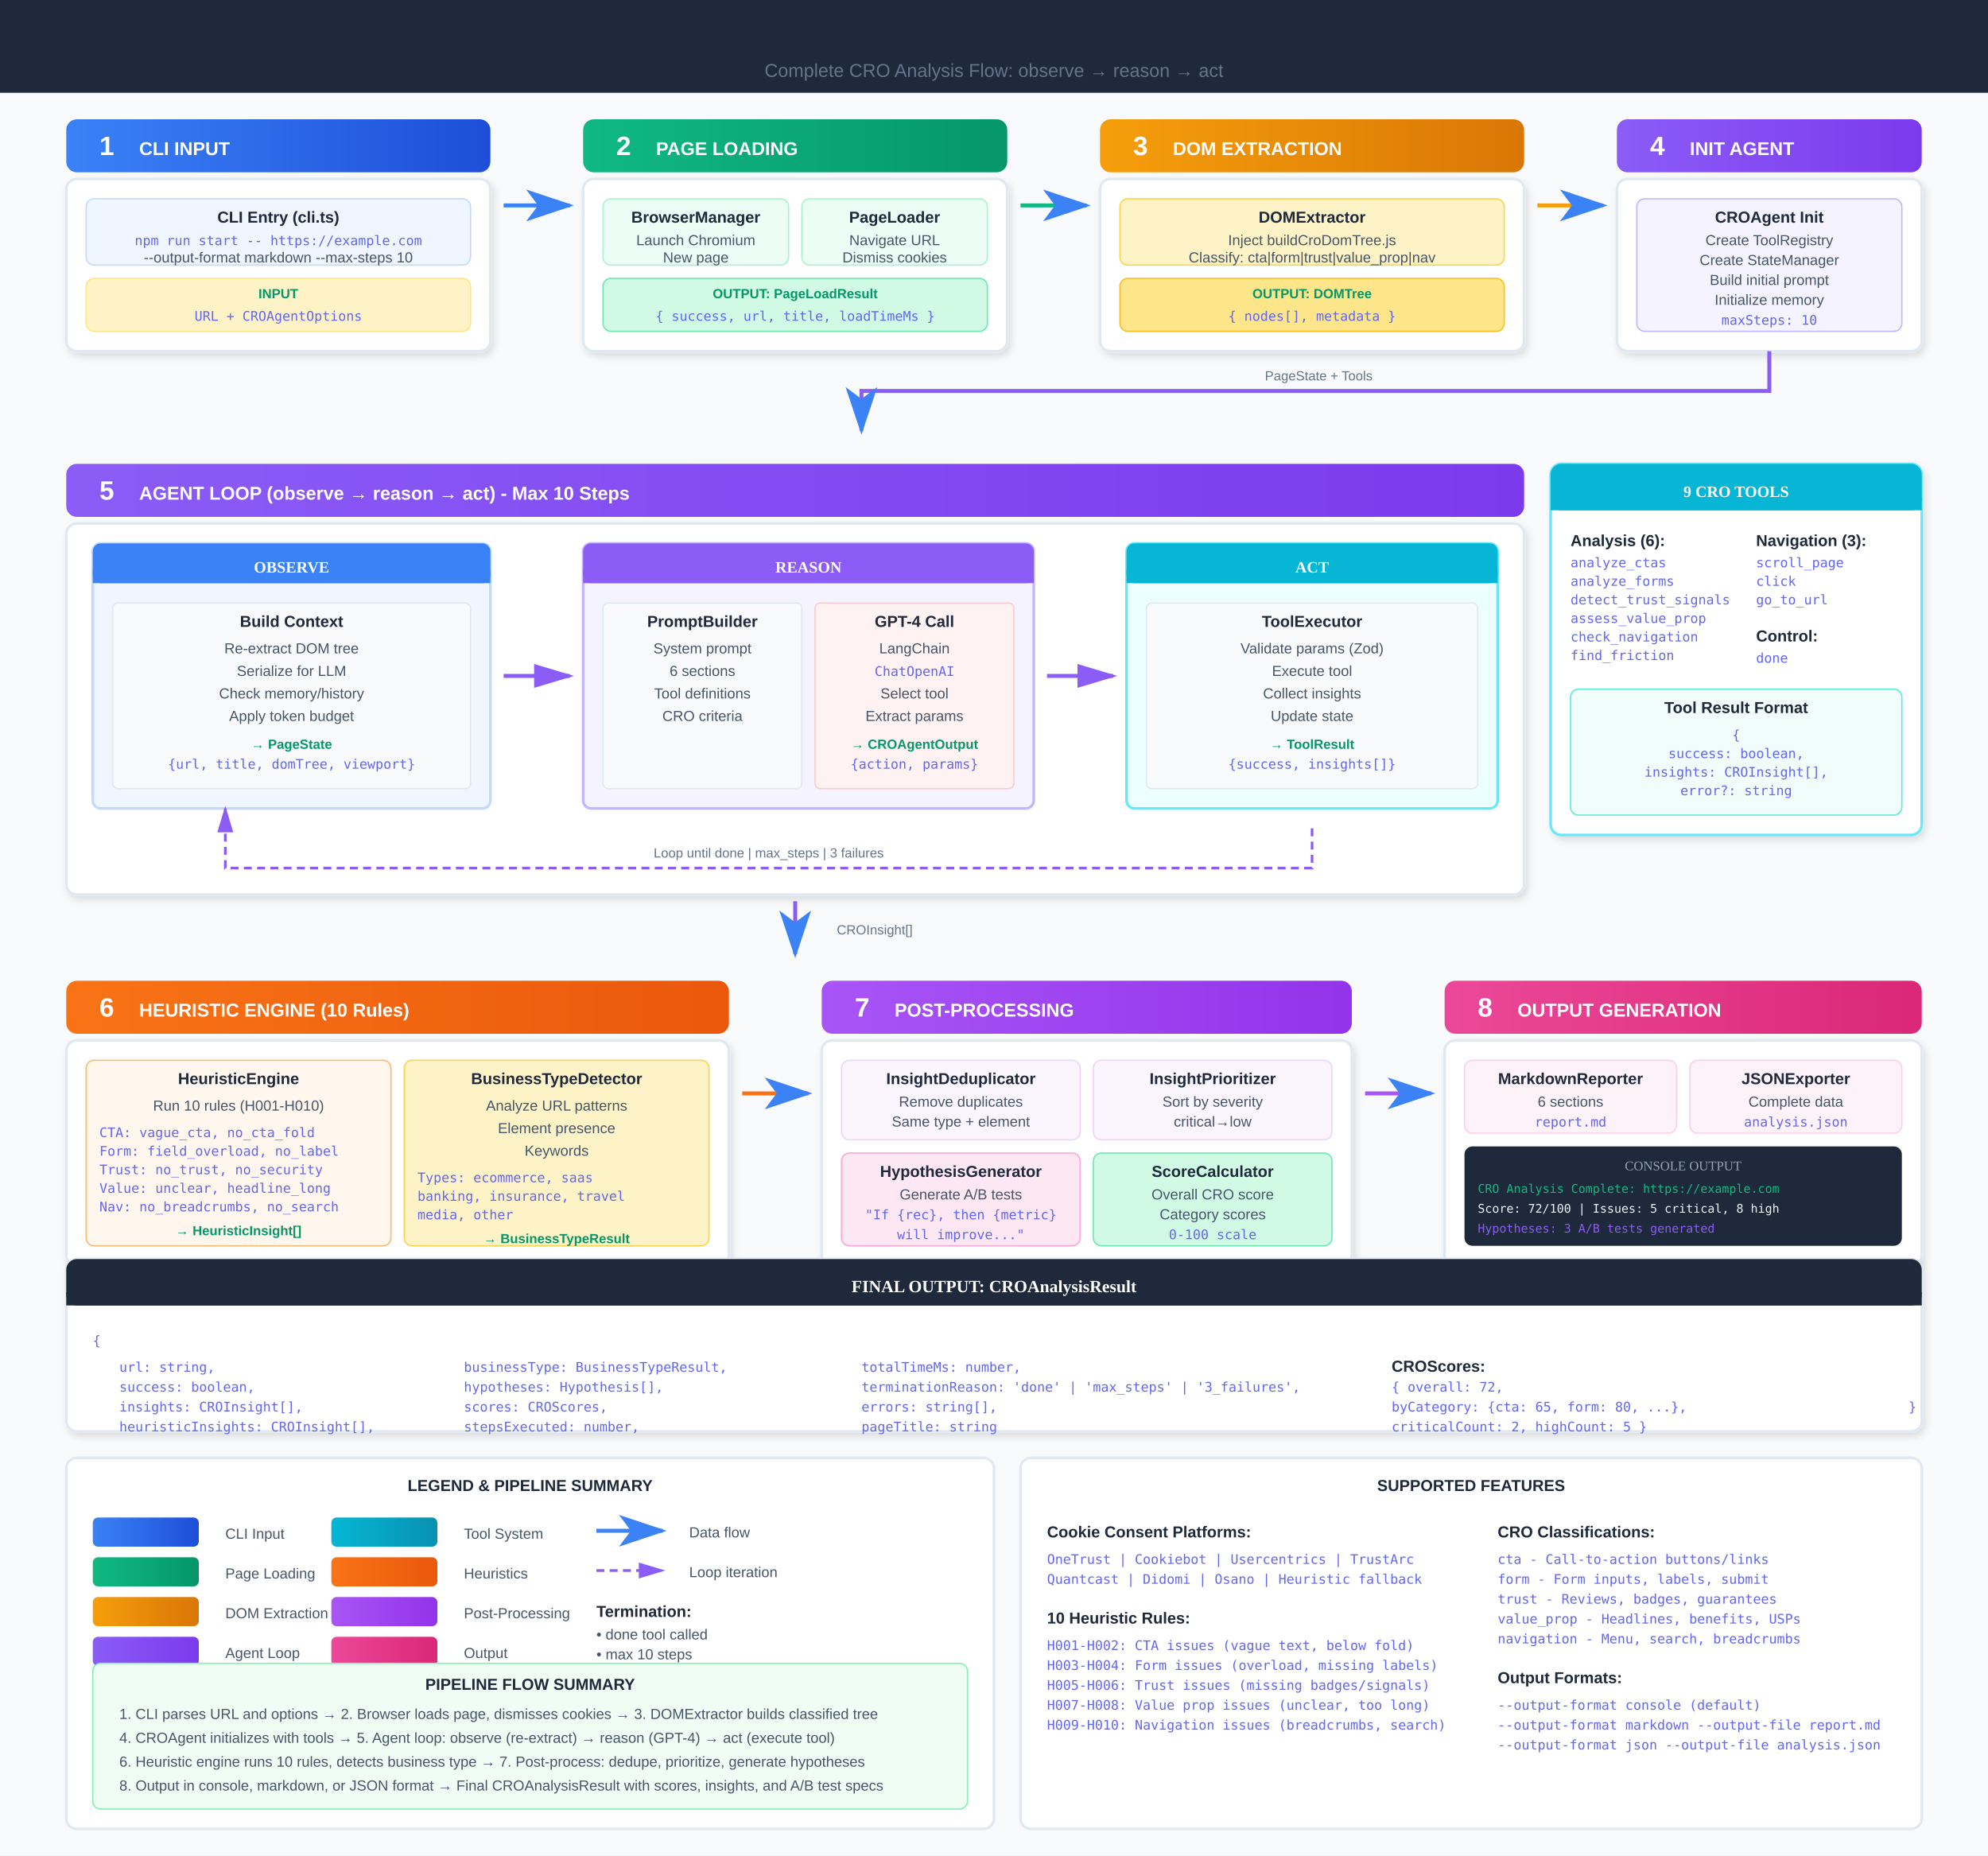
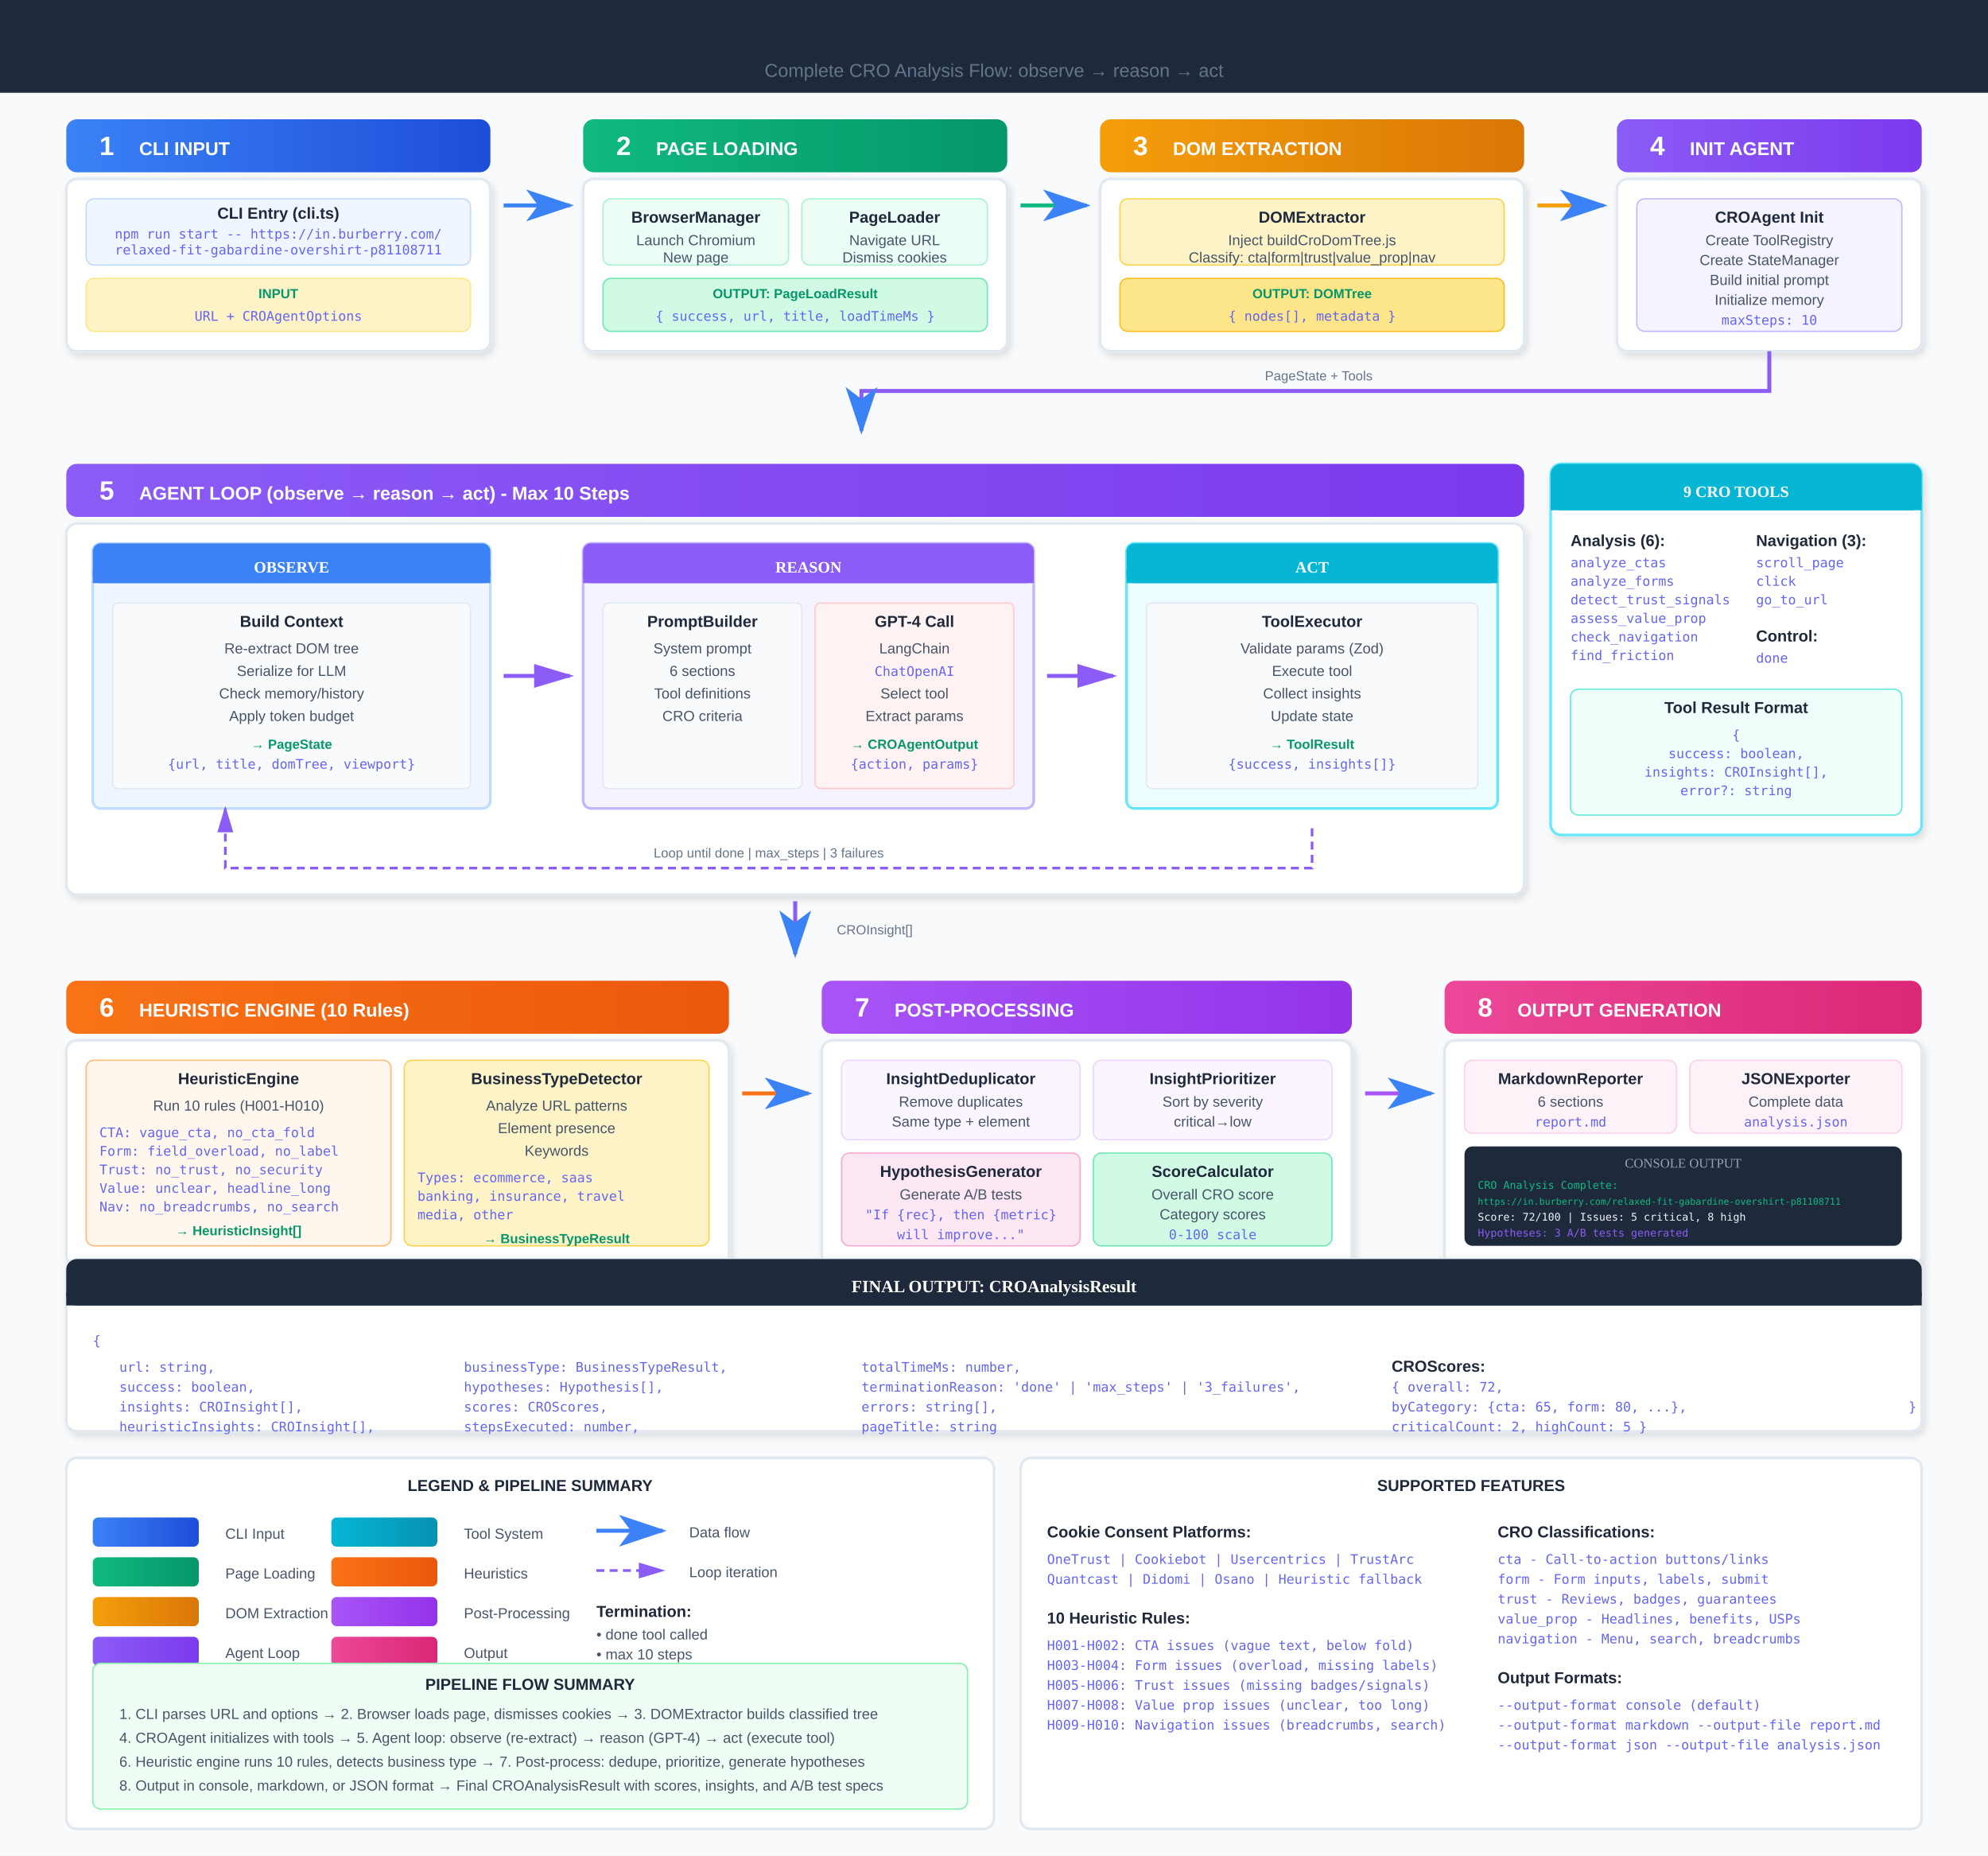
<svg xmlns="http://www.w3.org/2000/svg" viewBox="0 0 1500 1400">
  <defs>
    <style>
      .title { font: bold 26px 'Segoe UI', Arial, sans-serif; fill: #1e293b; }
      .subtitle { font: 14px 'Segoe UI', Arial, sans-serif; fill: #64748b; }
      .stage-title { font: bold 14px 'Segoe UI', Arial, sans-serif; fill: white; }
      .stage-num { font: bold 20px 'Segoe UI', Arial, sans-serif; fill: white; }
      .box-title { font: bold 12px 'Segoe UI', Arial, sans-serif; fill: #1e293b; }
      .box-text { font: 11px 'Segoe UI', Arial, sans-serif; fill: #475569; }
      .code-text { font: 10px 'Consolas', monospace; fill: #6366f1; }
      .data-label { font: bold 10px 'Segoe UI', Arial, sans-serif; fill: #059669; }
      .arrow-label { font: 10px 'Segoe UI', Arial, sans-serif; fill: #64748b; }
    </style>
    <linearGradient id="stage1Grad" x1="0%" y1="0%" x2="100%" y2="0%">
      <stop offset="0%" style="stop-color:#3b82f6" />
      <stop offset="100%" style="stop-color:#1d4ed8" />
    </linearGradient>
    <linearGradient id="stage2Grad" x1="0%" y1="0%" x2="100%" y2="0%">
      <stop offset="0%" style="stop-color:#10b981" />
      <stop offset="100%" style="stop-color:#059669" />
    </linearGradient>
    <linearGradient id="stage3Grad" x1="0%" y1="0%" x2="100%" y2="0%">
      <stop offset="0%" style="stop-color:#f59e0b" />
      <stop offset="100%" style="stop-color:#d97706" />
    </linearGradient>
    <linearGradient id="stage4Grad" x1="0%" y1="0%" x2="100%" y2="0%">
      <stop offset="0%" style="stop-color:#8b5cf6" />
      <stop offset="100%" style="stop-color:#7c3aed" />
    </linearGradient>
    <linearGradient id="stage5Grad" x1="0%" y1="0%" x2="100%" y2="0%">
      <stop offset="0%" style="stop-color:#06b6d4" />
      <stop offset="100%" style="stop-color:#0891b2" />
    </linearGradient>
    <linearGradient id="stage6Grad" x1="0%" y1="0%" x2="100%" y2="0%">
      <stop offset="0%" style="stop-color:#f97316" />
      <stop offset="100%" style="stop-color:#ea580c" />
    </linearGradient>
    <linearGradient id="stage7Grad" x1="0%" y1="0%" x2="100%" y2="0%">
      <stop offset="0%" style="stop-color:#a855f7" />
      <stop offset="100%" style="stop-color:#9333ea" />
    </linearGradient>
    <linearGradient id="stage8Grad" x1="0%" y1="0%" x2="100%" y2="0%">
      <stop offset="0%" style="stop-color:#ec4899" />
      <stop offset="100%" style="stop-color:#db2777" />
    </linearGradient>
    <filter id="shadow" x="-10%" y="-10%" width="120%" height="130%">
      <feDropShadow dx="2" dy="3" stdDeviation="3" flood-opacity="0.12" />
    </filter>
    <marker id="flowArrow" markerWidth="12" markerHeight="8" refX="11" refY="4" orient="auto">
      <path d="M0,0 L12,4 L0,8 L3,4 Z" fill="#3b82f6" />
    </marker>
    <marker id="dataArrow" markerWidth="10" markerHeight="6" refX="9" refY="3" orient="auto">
      <path d="M0,0 L10,3 L0,6 Z" fill="#10b981" />
    </marker>
    <marker id="loopArrow" markerWidth="10" markerHeight="6" refX="9" refY="3" orient="auto">
      <path d="M0,0 L10,3 L0,6 Z" fill="#8b5cf6" />
    </marker>
  </defs>
  <rect width="1500" height="1400" fill="#f8fafc" />
  <rect x="0" y="0" width="1500" height="70" fill="#1e293b" />
  <text x="750" y="38" class="title" text-anchor="middle" fill="white">CRO Browser Agent - Data Flow Pipeline</text>
  <text x="750" y="58" class="subtitle" text-anchor="middle" fill="#94a3b8">Complete CRO Analysis Flow: observe → reason → act</text>
  <g transform="translate(50, 90)">
    <rect width="320" height="40" rx="8" fill="url(#stage1Grad)" />
    <text x="25" y="27" class="stage-num">1</text>
    <text x="55" y="27" class="stage-title">CLI INPUT</text>
    <rect x="0" y="45" width="320" height="130" rx="8" fill="white" stroke="#e2e8f0" stroke-width="2" filter="url(#shadow)" />
    <g transform="translate(15, 60)">
      <rect width="290" height="50" rx="6" fill="#eff6ff" stroke="#bfdbfe" />
-       <text x="145" y="18" class="box-title" text-anchor="middle">CLI Entry (cli.ts)</text>
-       <text x="145" y="35" class="code-text" text-anchor="middle">npm run start -- https://example.com</text>
-       <text x="145" y="48" class="box-text" text-anchor="middle">--output-format markdown --max-steps 10</text>
+       <text x="145" y="15" class="box-title" text-anchor="middle">CLI Entry (cli.ts)</text>
+       <text x="145" y="30" class="code-text" text-anchor="middle" font-size="8">npm run start -- https://in.burberry.com/</text>
+       <text x="145" y="42" class="code-text" text-anchor="middle" font-size="8">relaxed-fit-gabardine-overshirt-p81108711</text>
    </g>
    <g transform="translate(15, 120)">
      <rect width="290" height="40" rx="6" fill="#fef3c7" stroke="#fde68a" />
      <text x="145" y="15" class="data-label" text-anchor="middle">INPUT</text>
      <text x="145" y="32" class="code-text" text-anchor="middle">URL + CROAgentOptions</text>
    </g>
  </g>
  <g transform="translate(380, 155)">
    <line x1="0" y1="0" x2="50" y2="0" stroke="#3b82f6" stroke-width="3" marker-end="url(#flowArrow)" />
  </g>
  <g transform="translate(440, 90)">
    <rect width="320" height="40" rx="8" fill="url(#stage2Grad)" />
    <text x="25" y="27" class="stage-num">2</text>
    <text x="55" y="27" class="stage-title">PAGE LOADING</text>
    <rect x="0" y="45" width="320" height="130" rx="8" fill="white" stroke="#e2e8f0" stroke-width="2" filter="url(#shadow)" />
    <g transform="translate(15, 60)">
      <rect width="140" height="50" rx="6" fill="#ecfdf5" stroke="#a7f3d0" />
      <text x="70" y="18" class="box-title" text-anchor="middle">BrowserManager</text>
      <text x="70" y="35" class="box-text" text-anchor="middle">Launch Chromium</text>
      <text x="70" y="48" class="box-text" text-anchor="middle">New page</text>
    </g>
    <g transform="translate(165, 60)">
      <rect width="140" height="50" rx="6" fill="#ecfdf5" stroke="#a7f3d0" />
      <text x="70" y="18" class="box-title" text-anchor="middle">PageLoader</text>
      <text x="70" y="35" class="box-text" text-anchor="middle">Navigate URL</text>
      <text x="70" y="48" class="box-text" text-anchor="middle">Dismiss cookies</text>
    </g>
    <g transform="translate(15, 120)">
      <rect width="290" height="40" rx="6" fill="#d1fae5" stroke="#6ee7b7" />
      <text x="145" y="15" class="data-label" text-anchor="middle">OUTPUT: PageLoadResult</text>
      <text x="145" y="32" class="code-text" text-anchor="middle">{ success, url, title, loadTimeMs }</text>
    </g>
  </g>
  <g transform="translate(770, 155)">
    <line x1="0" y1="0" x2="50" y2="0" stroke="#10b981" stroke-width="3" marker-end="url(#flowArrow)" />
  </g>
  <g transform="translate(830, 90)">
    <rect width="320" height="40" rx="8" fill="url(#stage3Grad)" />
    <text x="25" y="27" class="stage-num">3</text>
    <text x="55" y="27" class="stage-title">DOM EXTRACTION</text>
    <rect x="0" y="45" width="320" height="130" rx="8" fill="white" stroke="#e2e8f0" stroke-width="2" filter="url(#shadow)" />
    <g transform="translate(15, 60)">
      <rect width="290" height="50" rx="6" fill="#fef3c7" stroke="#fcd34d" />
      <text x="145" y="18" class="box-title" text-anchor="middle">DOMExtractor</text>
      <text x="145" y="35" class="box-text" text-anchor="middle">Inject buildCroDomTree.js</text>
      <text x="145" y="48" class="box-text" text-anchor="middle">Classify: cta|form|trust|value_prop|nav</text>
    </g>
    <g transform="translate(15, 120)">
      <rect width="290" height="40" rx="6" fill="#fde68a" stroke="#fbbf24" />
      <text x="145" y="15" class="data-label" text-anchor="middle">OUTPUT: DOMTree</text>
      <text x="145" y="32" class="code-text" text-anchor="middle">{ nodes[], metadata }</text>
    </g>
  </g>
  <g transform="translate(1160, 155)">
    <line x1="0" y1="0" x2="50" y2="0" stroke="#f59e0b" stroke-width="3" marker-end="url(#flowArrow)" />
  </g>
  <g transform="translate(1220, 90)">
    <rect width="230" height="40" rx="8" fill="url(#stage4Grad)" />
    <text x="25" y="27" class="stage-num">4</text>
    <text x="55" y="27" class="stage-title">INIT AGENT</text>
    <rect x="0" y="45" width="230" height="130" rx="8" fill="white" stroke="#e2e8f0" stroke-width="2" filter="url(#shadow)" />
    <g transform="translate(15, 60)">
      <rect width="200" height="100" rx="6" fill="#f5f3ff" stroke="#c4b5fd" />
      <text x="100" y="18" class="box-title" text-anchor="middle">CROAgent Init</text>
      <text x="100" y="35" class="box-text" text-anchor="middle">Create ToolRegistry</text>
      <text x="100" y="50" class="box-text" text-anchor="middle">Create StateManager</text>
      <text x="100" y="65" class="box-text" text-anchor="middle">Build initial prompt</text>
      <text x="100" y="80" class="box-text" text-anchor="middle">Initialize memory</text>
      <text x="100" y="95" class="code-text" text-anchor="middle">maxSteps: 10</text>
    </g>
  </g>
  <g transform="translate(1335, 265)">
    <path d="M0,0 L0,30 L-685,30 L-685,60" stroke="#8b5cf6" stroke-width="3" fill="none" marker-end="url(#flowArrow)" />
    <text x="-340" y="22" class="arrow-label" text-anchor="middle">PageState + Tools</text>
  </g>
  <g transform="translate(50, 350)">
    <rect width="1100" height="40" rx="8" fill="url(#stage4Grad)" />
    <text x="25" y="27" class="stage-num">5</text>
    <text x="55" y="27" class="stage-title">AGENT LOOP (observe → reason → act) - Max 10 Steps</text>
    <rect x="0" y="45" width="1100" height="280" rx="8" fill="white" stroke="#e2e8f0" stroke-width="2" filter="url(#shadow)" />
    <g transform="translate(20, 60)">
      <rect width="300" height="200" rx="6" fill="#eff6ff" stroke="#bfdbfe" stroke-width="2" />
      <rect width="300" height="30" rx="6" fill="#3b82f6" />
      <rect x="0" y="20" width="300" height="10" fill="#3b82f6" />
      <text x="150" y="22" fill="white" font-size="12" font-weight="bold" text-anchor="middle">OBSERVE</text>
      <g transform="translate(15, 45)">
        <rect width="270" height="140" rx="4" fill="#f8fafc" stroke="#e2e8f0" />
        <text x="135" y="18" class="box-title" text-anchor="middle">Build Context</text>
        <text x="135" y="38" class="box-text" text-anchor="middle">Re-extract DOM tree</text>
        <text x="135" y="55" class="box-text" text-anchor="middle">Serialize for LLM</text>
        <text x="135" y="72" class="box-text" text-anchor="middle">Check memory/history</text>
        <text x="135" y="89" class="box-text" text-anchor="middle">Apply token budget</text>
        <text x="135" y="110" class="data-label" text-anchor="middle">→ PageState</text>
        <text x="135" y="125" class="code-text" text-anchor="middle">{url, title, domTree, viewport}</text>
      </g>
    </g>
    <g transform="translate(330, 160)">
      <line x1="0" y1="0" x2="50" y2="0" stroke="#8b5cf6" stroke-width="3" marker-end="url(#loopArrow)" />
    </g>
    <g transform="translate(390, 60)">
      <rect width="340" height="200" rx="6" fill="#f5f3ff" stroke="#c4b5fd" stroke-width="2" />
      <rect width="340" height="30" rx="6" fill="#8b5cf6" />
      <rect x="0" y="20" width="340" height="10" fill="#8b5cf6" />
      <text x="170" y="22" fill="white" font-size="12" font-weight="bold" text-anchor="middle">REASON</text>
      <g transform="translate(15, 45)">
        <rect width="150" height="140" rx="4" fill="#f8fafc" stroke="#e2e8f0" />
        <text x="75" y="18" class="box-title" text-anchor="middle">PromptBuilder</text>
        <text x="75" y="38" class="box-text" text-anchor="middle">System prompt</text>
        <text x="75" y="55" class="box-text" text-anchor="middle">6 sections</text>
        <text x="75" y="72" class="box-text" text-anchor="middle">Tool definitions</text>
        <text x="75" y="89" class="box-text" text-anchor="middle">CRO criteria</text>
      </g>
      <g transform="translate(175, 45)">
        <rect width="150" height="140" rx="4" fill="#fef2f2" stroke="#fecaca" />
        <text x="75" y="18" class="box-title" text-anchor="middle">GPT-4 Call</text>
        <text x="75" y="38" class="box-text" text-anchor="middle">LangChain</text>
        <text x="75" y="55" class="code-text" text-anchor="middle">ChatOpenAI</text>
        <text x="75" y="72" class="box-text" text-anchor="middle">Select tool</text>
        <text x="75" y="89" class="box-text" text-anchor="middle">Extract params</text>
        <text x="75" y="110" class="data-label" text-anchor="middle">→ CROAgentOutput</text>
        <text x="75" y="125" class="code-text" text-anchor="middle">{action, params}</text>
      </g>
    </g>
    <g transform="translate(740, 160)">
      <line x1="0" y1="0" x2="50" y2="0" stroke="#8b5cf6" stroke-width="3" marker-end="url(#loopArrow)" />
    </g>
    <g transform="translate(800, 60)">
      <rect width="280" height="200" rx="6" fill="#ecfeff" stroke="#67e8f9" stroke-width="2" />
      <rect width="280" height="30" rx="6" fill="#06b6d4" />
      <rect x="0" y="20" width="280" height="10" fill="#06b6d4" />
      <text x="140" y="22" fill="white" font-size="12" font-weight="bold" text-anchor="middle">ACT</text>
      <g transform="translate(15, 45)">
        <rect width="250" height="140" rx="4" fill="#f8fafc" stroke="#e2e8f0" />
        <text x="125" y="18" class="box-title" text-anchor="middle">ToolExecutor</text>
        <text x="125" y="38" class="box-text" text-anchor="middle">Validate params (Zod)</text>
        <text x="125" y="55" class="box-text" text-anchor="middle">Execute tool</text>
        <text x="125" y="72" class="box-text" text-anchor="middle">Collect insights</text>
        <text x="125" y="89" class="box-text" text-anchor="middle">Update state</text>
        <text x="125" y="110" class="data-label" text-anchor="middle">→ ToolResult</text>
        <text x="125" y="125" class="code-text" text-anchor="middle">{success, insights[]}</text>
      </g>
    </g>
    <g transform="translate(800, 275)">
      <path d="M140,0 L140,30 L-680,30 L-680,-15" stroke="#8b5cf6" stroke-width="2" stroke-dasharray="6,4" fill="none" marker-end="url(#loopArrow)" />
      <text x="-270" y="22" class="arrow-label" text-anchor="middle">Loop until done | max_steps | 3 failures</text>
    </g>
  </g>
  <g transform="translate(1170, 350)">
    <rect width="280" height="280" rx="8" fill="white" stroke="#67e8f9" stroke-width="2" filter="url(#shadow)" />
    <rect width="280" height="35" rx="8" fill="#06b6d4" />
    <rect x="0" y="25" width="280" height="10" fill="#06b6d4" />
    <text x="140" y="25" fill="white" font-size="12" font-weight="bold" text-anchor="middle">9 CRO TOOLS</text>
    <g transform="translate(15, 50)">
      <text x="0" y="12" class="box-title" fill="#0891b2">Analysis (6):</text>
      <text x="0" y="28" class="code-text">analyze_ctas</text>
      <text x="0" y="42" class="code-text">analyze_forms</text>
      <text x="0" y="56" class="code-text">detect_trust_signals</text>
      <text x="0" y="70" class="code-text">assess_value_prop</text>
      <text x="0" y="84" class="code-text">check_navigation</text>
      <text x="0" y="98" class="code-text">find_friction</text>
      <text x="140" y="12" class="box-title" fill="#0891b2">Navigation (3):</text>
      <text x="140" y="28" class="code-text">scroll_page</text>
      <text x="140" y="42" class="code-text">click</text>
      <text x="140" y="56" class="code-text">go_to_url</text>
      <text x="140" y="84" class="box-title" fill="#0891b2">Control:</text>
      <text x="140" y="100" class="code-text">done</text>
    </g>
    <g transform="translate(15, 170)">
      <rect width="250" height="95" rx="6" fill="#f0fdfa" stroke="#5eead4" />
      <text x="125" y="18" class="box-title" text-anchor="middle" fill="#0d9488">Tool Result Format</text>
      <text x="125" y="38" class="code-text" text-anchor="middle">{</text>
      <text x="125" y="52" class="code-text" text-anchor="middle">success: boolean,</text>
      <text x="125" y="66" class="code-text" text-anchor="middle">insights: CROInsight[],</text>
      <text x="125" y="80" class="code-text" text-anchor="middle">error?: string</text>
    </g>
  </g>
  <g transform="translate(600, 680)">
    <line x1="0" y1="0" x2="0" y2="40" stroke="#8b5cf6" stroke-width="3" marker-end="url(#flowArrow)" />
    <text x="60" y="25" class="arrow-label" text-anchor="middle">CROInsight[]</text>
  </g>
  <g transform="translate(50, 740)">
    <rect width="500" height="40" rx="8" fill="url(#stage6Grad)" />
    <text x="25" y="27" class="stage-num">6</text>
    <text x="55" y="27" class="stage-title">HEURISTIC ENGINE (10 Rules)</text>
    <rect x="0" y="45" width="500" height="170" rx="8" fill="white" stroke="#e2e8f0" stroke-width="2" filter="url(#shadow)" />
    <g transform="translate(15, 60)">
      <rect width="230" height="140" rx="6" fill="#fff7ed" stroke="#fdba74" />
      <text x="115" y="18" class="box-title" text-anchor="middle">HeuristicEngine</text>
      <text x="115" y="38" class="box-text" text-anchor="middle">Run 10 rules (H001-H010)</text>
      <text x="10" y="58" class="code-text">CTA: vague_cta, no_cta_fold</text>
      <text x="10" y="72" class="code-text">Form: field_overload, no_label</text>
      <text x="10" y="86" class="code-text">Trust: no_trust, no_security</text>
      <text x="10" y="100" class="code-text">Value: unclear, headline_long</text>
      <text x="10" y="114" class="code-text">Nav: no_breadcrumbs, no_search</text>
      <text x="115" y="132" class="data-label" text-anchor="middle">→ HeuristicInsight[]</text>
    </g>
    <g transform="translate(255, 60)">
      <rect width="230" height="140" rx="6" fill="#fef3c7" stroke="#fcd34d" />
      <text x="115" y="18" class="box-title" text-anchor="middle">BusinessTypeDetector</text>
      <text x="115" y="38" class="box-text" text-anchor="middle">Analyze URL patterns</text>
      <text x="115" y="55" class="box-text" text-anchor="middle">Element presence</text>
      <text x="115" y="72" class="box-text" text-anchor="middle">Keywords</text>
      <text x="10" y="92" class="code-text">Types: ecommerce, saas</text>
      <text x="10" y="106" class="code-text">banking, insurance, travel</text>
      <text x="10" y="120" class="code-text">media, other</text>
      <text x="115" y="138" class="data-label" text-anchor="middle">→ BusinessTypeResult</text>
    </g>
  </g>
  <g transform="translate(560, 825)">
    <line x1="0" y1="0" x2="50" y2="0" stroke="#f97316" stroke-width="3" marker-end="url(#flowArrow)" />
  </g>
  <g transform="translate(620, 740)">
    <rect width="400" height="40" rx="8" fill="url(#stage7Grad)" />
    <text x="25" y="27" class="stage-num">7</text>
    <text x="55" y="27" class="stage-title">POST-PROCESSING</text>
    <rect x="0" y="45" width="400" height="170" rx="8" fill="white" stroke="#e2e8f0" stroke-width="2" filter="url(#shadow)" />
    <g transform="translate(15, 60)">
      <rect width="180" height="60" rx="6" fill="#faf5ff" stroke="#e9d5ff" />
      <text x="90" y="18" class="box-title" text-anchor="middle">InsightDeduplicator</text>
      <text x="90" y="35" class="box-text" text-anchor="middle">Remove duplicates</text>
      <text x="90" y="50" class="box-text" text-anchor="middle">Same type + element</text>
    </g>
    <g transform="translate(205, 60)">
      <rect width="180" height="60" rx="6" fill="#faf5ff" stroke="#e9d5ff" />
      <text x="90" y="18" class="box-title" text-anchor="middle">InsightPrioritizer</text>
      <text x="90" y="35" class="box-text" text-anchor="middle">Sort by severity</text>
      <text x="90" y="50" class="box-text" text-anchor="middle">critical→low</text>
    </g>
    <g transform="translate(15, 130)">
      <rect width="180" height="70" rx="6" fill="#fce7f3" stroke="#f9a8d4" />
      <text x="90" y="18" class="box-title" text-anchor="middle">HypothesisGenerator</text>
      <text x="90" y="35" class="box-text" text-anchor="middle">Generate A/B tests</text>
      <text x="90" y="50" class="code-text" text-anchor="middle">"If {rec}, then {metric}</text>
      <text x="90" y="65" class="code-text" text-anchor="middle">will improve..."</text>
    </g>
    <g transform="translate(205, 130)">
      <rect width="180" height="70" rx="6" fill="#d1fae5" stroke="#6ee7b7" />
      <text x="90" y="18" class="box-title" text-anchor="middle">ScoreCalculator</text>
      <text x="90" y="35" class="box-text" text-anchor="middle">Overall CRO score</text>
      <text x="90" y="50" class="box-text" text-anchor="middle">Category scores</text>
      <text x="90" y="65" class="code-text" text-anchor="middle">0-100 scale</text>
    </g>
  </g>
  <g transform="translate(1030, 825)">
    <line x1="0" y1="0" x2="50" y2="0" stroke="#a855f7" stroke-width="3" marker-end="url(#flowArrow)" />
  </g>
  <g transform="translate(1090, 740)">
    <rect width="360" height="40" rx="8" fill="url(#stage8Grad)" />
    <text x="25" y="27" class="stage-num">8</text>
    <text x="55" y="27" class="stage-title">OUTPUT GENERATION</text>
    <rect x="0" y="45" width="360" height="170" rx="8" fill="white" stroke="#e2e8f0" stroke-width="2" filter="url(#shadow)" />
    <g transform="translate(15, 60)">
      <rect width="160" height="55" rx="6" fill="#fdf2f8" stroke="#fbcfe8" />
      <text x="80" y="18" class="box-title" text-anchor="middle">MarkdownReporter</text>
      <text x="80" y="35" class="box-text" text-anchor="middle">6 sections</text>
      <text x="80" y="50" class="code-text" text-anchor="middle">report.md</text>
    </g>
    <g transform="translate(185, 60)">
      <rect width="160" height="55" rx="6" fill="#fdf2f8" stroke="#fbcfe8" />
      <text x="80" y="18" class="box-title" text-anchor="middle">JSONExporter</text>
      <text x="80" y="35" class="box-text" text-anchor="middle">Complete data</text>
      <text x="80" y="50" class="code-text" text-anchor="middle">analysis.json</text>
    </g>
    <g transform="translate(15, 125)">
      <rect width="330" height="75" rx="6" fill="#1e293b" />
-       <text x="165" y="18" fill="#94a3b8" font-size="10" text-anchor="middle">CONSOLE OUTPUT</text>
-       <text x="10" y="35" fill="#10b981" font-family="Consolas" font-size="9">CRO Analysis Complete: https://example.com</text>
-       <text x="10" y="50" fill="#f1f5f9" font-family="Consolas" font-size="9">Score: 72/100 | Issues: 5 critical, 8 high</text>
-       <text x="10" y="65" fill="#8b5cf6" font-family="Consolas" font-size="9">Hypotheses: 3 A/B tests generated</text>
+       <text x="165" y="16" fill="#94a3b8" font-size="10" text-anchor="middle">CONSOLE OUTPUT</text>
+       <text x="10" y="32" fill="#10b981" font-family="Consolas" font-size="8">CRO Analysis Complete:</text>
+       <text x="10" y="44" fill="#10b981" font-family="Consolas" font-size="7">https://in.burberry.com/relaxed-fit-gabardine-overshirt-p81108711</text>
+       <text x="10" y="56" fill="#f1f5f9" font-family="Consolas" font-size="8">Score: 72/100 | Issues: 5 critical, 8 high</text>
+       <text x="10" y="68" fill="#8b5cf6" font-family="Consolas" font-size="8">Hypotheses: 3 A/B tests generated</text>
    </g>
  </g>
  <g transform="translate(50, 950)">
    <rect width="1400" height="130" rx="8" fill="white" stroke="#e2e8f0" stroke-width="2" filter="url(#shadow)" />
    <rect width="1400" height="35" rx="8" fill="#1e293b" />
    <rect x="0" y="25" width="1400" height="10" fill="#1e293b" />
    <text x="700" y="25" fill="white" font-size="13" font-weight="bold" text-anchor="middle">FINAL OUTPUT: CROAnalysisResult</text>
    <g transform="translate(20, 50)">
      <text x="0" y="15" class="code-text">{</text>
      <text x="20" y="35" class="code-text">url: string,</text>
      <text x="20" y="50" class="code-text">success: boolean,</text>
      <text x="20" y="65" class="code-text">insights: CROInsight[],</text>
      <text x="20" y="80" class="code-text">heuristicInsights: CROInsight[],</text>
      <text x="280" y="35" class="code-text">businessType: BusinessTypeResult,</text>
      <text x="280" y="50" class="code-text">hypotheses: Hypothesis[],</text>
      <text x="280" y="65" class="code-text">scores: CROScores,</text>
      <text x="280" y="80" class="code-text">stepsExecuted: number,</text>
      <text x="580" y="35" class="code-text">totalTimeMs: number,</text>
      <text x="580" y="50" class="code-text">terminationReason: 'done' | 'max_steps' | '3_failures',</text>
      <text x="580" y="65" class="code-text">errors: string[],</text>
      <text x="580" y="80" class="code-text">pageTitle: string</text>
      <text x="980" y="35" class="box-title" fill="#059669">CROScores:</text>
      <text x="980" y="50" class="code-text">{ overall: 72,</text>
      <text x="980" y="65" class="code-text">  byCategory: {cta: 65, form: 80, ...},</text>
      <text x="980" y="80" class="code-text">  criticalCount: 2, highCount: 5 }</text>
      <text x="1370" y="65" class="code-text">}</text>
    </g>
  </g>
  <g transform="translate(50, 1100)">
    <rect width="700" height="280" rx="8" fill="white" stroke="#e2e8f0" stroke-width="2" />
    <text x="350" y="25" class="box-title" text-anchor="middle">LEGEND &amp; PIPELINE SUMMARY</text>
    <g transform="translate(20, 45)">
      <rect width="80" height="22" rx="4" fill="url(#stage1Grad)" />
      <text x="100" y="16" class="box-text">CLI Input</text>
      <rect y="30" width="80" height="22" rx="4" fill="url(#stage2Grad)" />
      <text x="100" y="46" class="box-text">Page Loading</text>
      <rect y="60" width="80" height="22" rx="4" fill="url(#stage3Grad)" />
      <text x="100" y="76" class="box-text">DOM Extraction</text>
      <rect y="90" width="80" height="22" rx="4" fill="url(#stage4Grad)" />
      <text x="100" y="106" class="box-text">Agent Loop</text>
    </g>
    <g transform="translate(200, 45)">
      <rect width="80" height="22" rx="4" fill="url(#stage5Grad)" />
      <text x="100" y="16" class="box-text">Tool System</text>
      <rect y="30" width="80" height="22" rx="4" fill="url(#stage6Grad)" />
      <text x="100" y="46" class="box-text">Heuristics</text>
      <rect y="60" width="80" height="22" rx="4" fill="url(#stage7Grad)" />
      <text x="100" y="76" class="box-text">Post-Processing</text>
      <rect y="90" width="80" height="22" rx="4" fill="url(#stage8Grad)" />
      <text x="100" y="106" class="box-text">Output</text>
    </g>
    <g transform="translate(400, 45)">
      <line x1="0" y1="10" x2="50" y2="10" stroke="#3b82f6" stroke-width="3" marker-end="url(#flowArrow)" />
      <text x="70" y="15" class="box-text">Data flow</text>
      <line x1="0" y1="40" x2="50" y2="40" stroke="#8b5cf6" stroke-width="2" stroke-dasharray="6,4" marker-end="url(#loopArrow)" />
      <text x="70" y="45" class="box-text">Loop iteration</text>
      <text x="0" y="75" class="box-title">Termination:</text>
      <text x="0" y="92" class="box-text">• done tool called</text>
      <text x="0" y="107" class="box-text">• max 10 steps</text>
      <text x="0" y="122" class="box-text">• 3 consecutive failures</text>
    </g>
    <g transform="translate(20, 155)">
      <rect width="660" height="110" rx="6" fill="#f0fdf4" stroke="#86efac" />
      <text x="330" y="20" class="box-title" text-anchor="middle" fill="#166534">PIPELINE FLOW SUMMARY</text>
      <text x="20" y="42" class="box-text">1. CLI parses URL and options → 2. Browser loads page, dismisses cookies → 3. DOMExtractor builds classified tree</text>
      <text x="20" y="60" class="box-text">4. CROAgent initializes with tools → 5. Agent loop: observe (re-extract) → reason (GPT-4) → act (execute tool)</text>
      <text x="20" y="78" class="box-text">6. Heuristic engine runs 10 rules, detects business type → 7. Post-process: dedupe, prioritize, generate hypotheses</text>
      <text x="20" y="96" class="box-text">8. Output in console, markdown, or JSON format → Final CROAnalysisResult with scores, insights, and A/B test specs</text>
    </g>
  </g>
  <g transform="translate(770, 1100)">
    <rect width="680" height="280" rx="8" fill="white" stroke="#e2e8f0" stroke-width="2" />
    <text x="340" y="25" class="box-title" text-anchor="middle">SUPPORTED FEATURES</text>
    <g transform="translate(20, 45)">
      <text x="0" y="15" class="box-title" fill="#0891b2">Cookie Consent Platforms:</text>
      <text x="0" y="35" class="code-text">OneTrust | Cookiebot | Usercentrics | TrustArc</text>
      <text x="0" y="50" class="code-text">Quantcast | Didomi | Osano | Heuristic fallback</text>
      <text x="0" y="80" class="box-title" fill="#f97316">10 Heuristic Rules:</text>
      <text x="0" y="100" class="code-text">H001-H002: CTA issues (vague text, below fold)</text>
      <text x="0" y="115" class="code-text">H003-H004: Form issues (overload, missing labels)</text>
      <text x="0" y="130" class="code-text">H005-H006: Trust issues (missing badges/signals)</text>
      <text x="0" y="145" class="code-text">H007-H008: Value prop issues (unclear, too long)</text>
      <text x="0" y="160" class="code-text">H009-H010: Navigation issues (breadcrumbs, search)</text>
    </g>
    <g transform="translate(360, 45)">
      <text x="0" y="15" class="box-title" fill="#8b5cf6">CRO Classifications:</text>
      <text x="0" y="35" class="code-text">cta - Call-to-action buttons/links</text>
      <text x="0" y="50" class="code-text">form - Form inputs, labels, submit</text>
      <text x="0" y="65" class="code-text">trust - Reviews, badges, guarantees</text>
      <text x="0" y="80" class="code-text">value_prop - Headlines, benefits, USPs</text>
      <text x="0" y="95" class="code-text">navigation - Menu, search, breadcrumbs</text>
      <text x="0" y="125" class="box-title" fill="#ec4899">Output Formats:</text>
      <text x="0" y="145" class="code-text">--output-format console (default)</text>
      <text x="0" y="160" class="code-text">--output-format markdown --output-file report.md</text>
      <text x="0" y="175" class="code-text">--output-format json --output-file analysis.json</text>
    </g>
  </g>
</svg>
